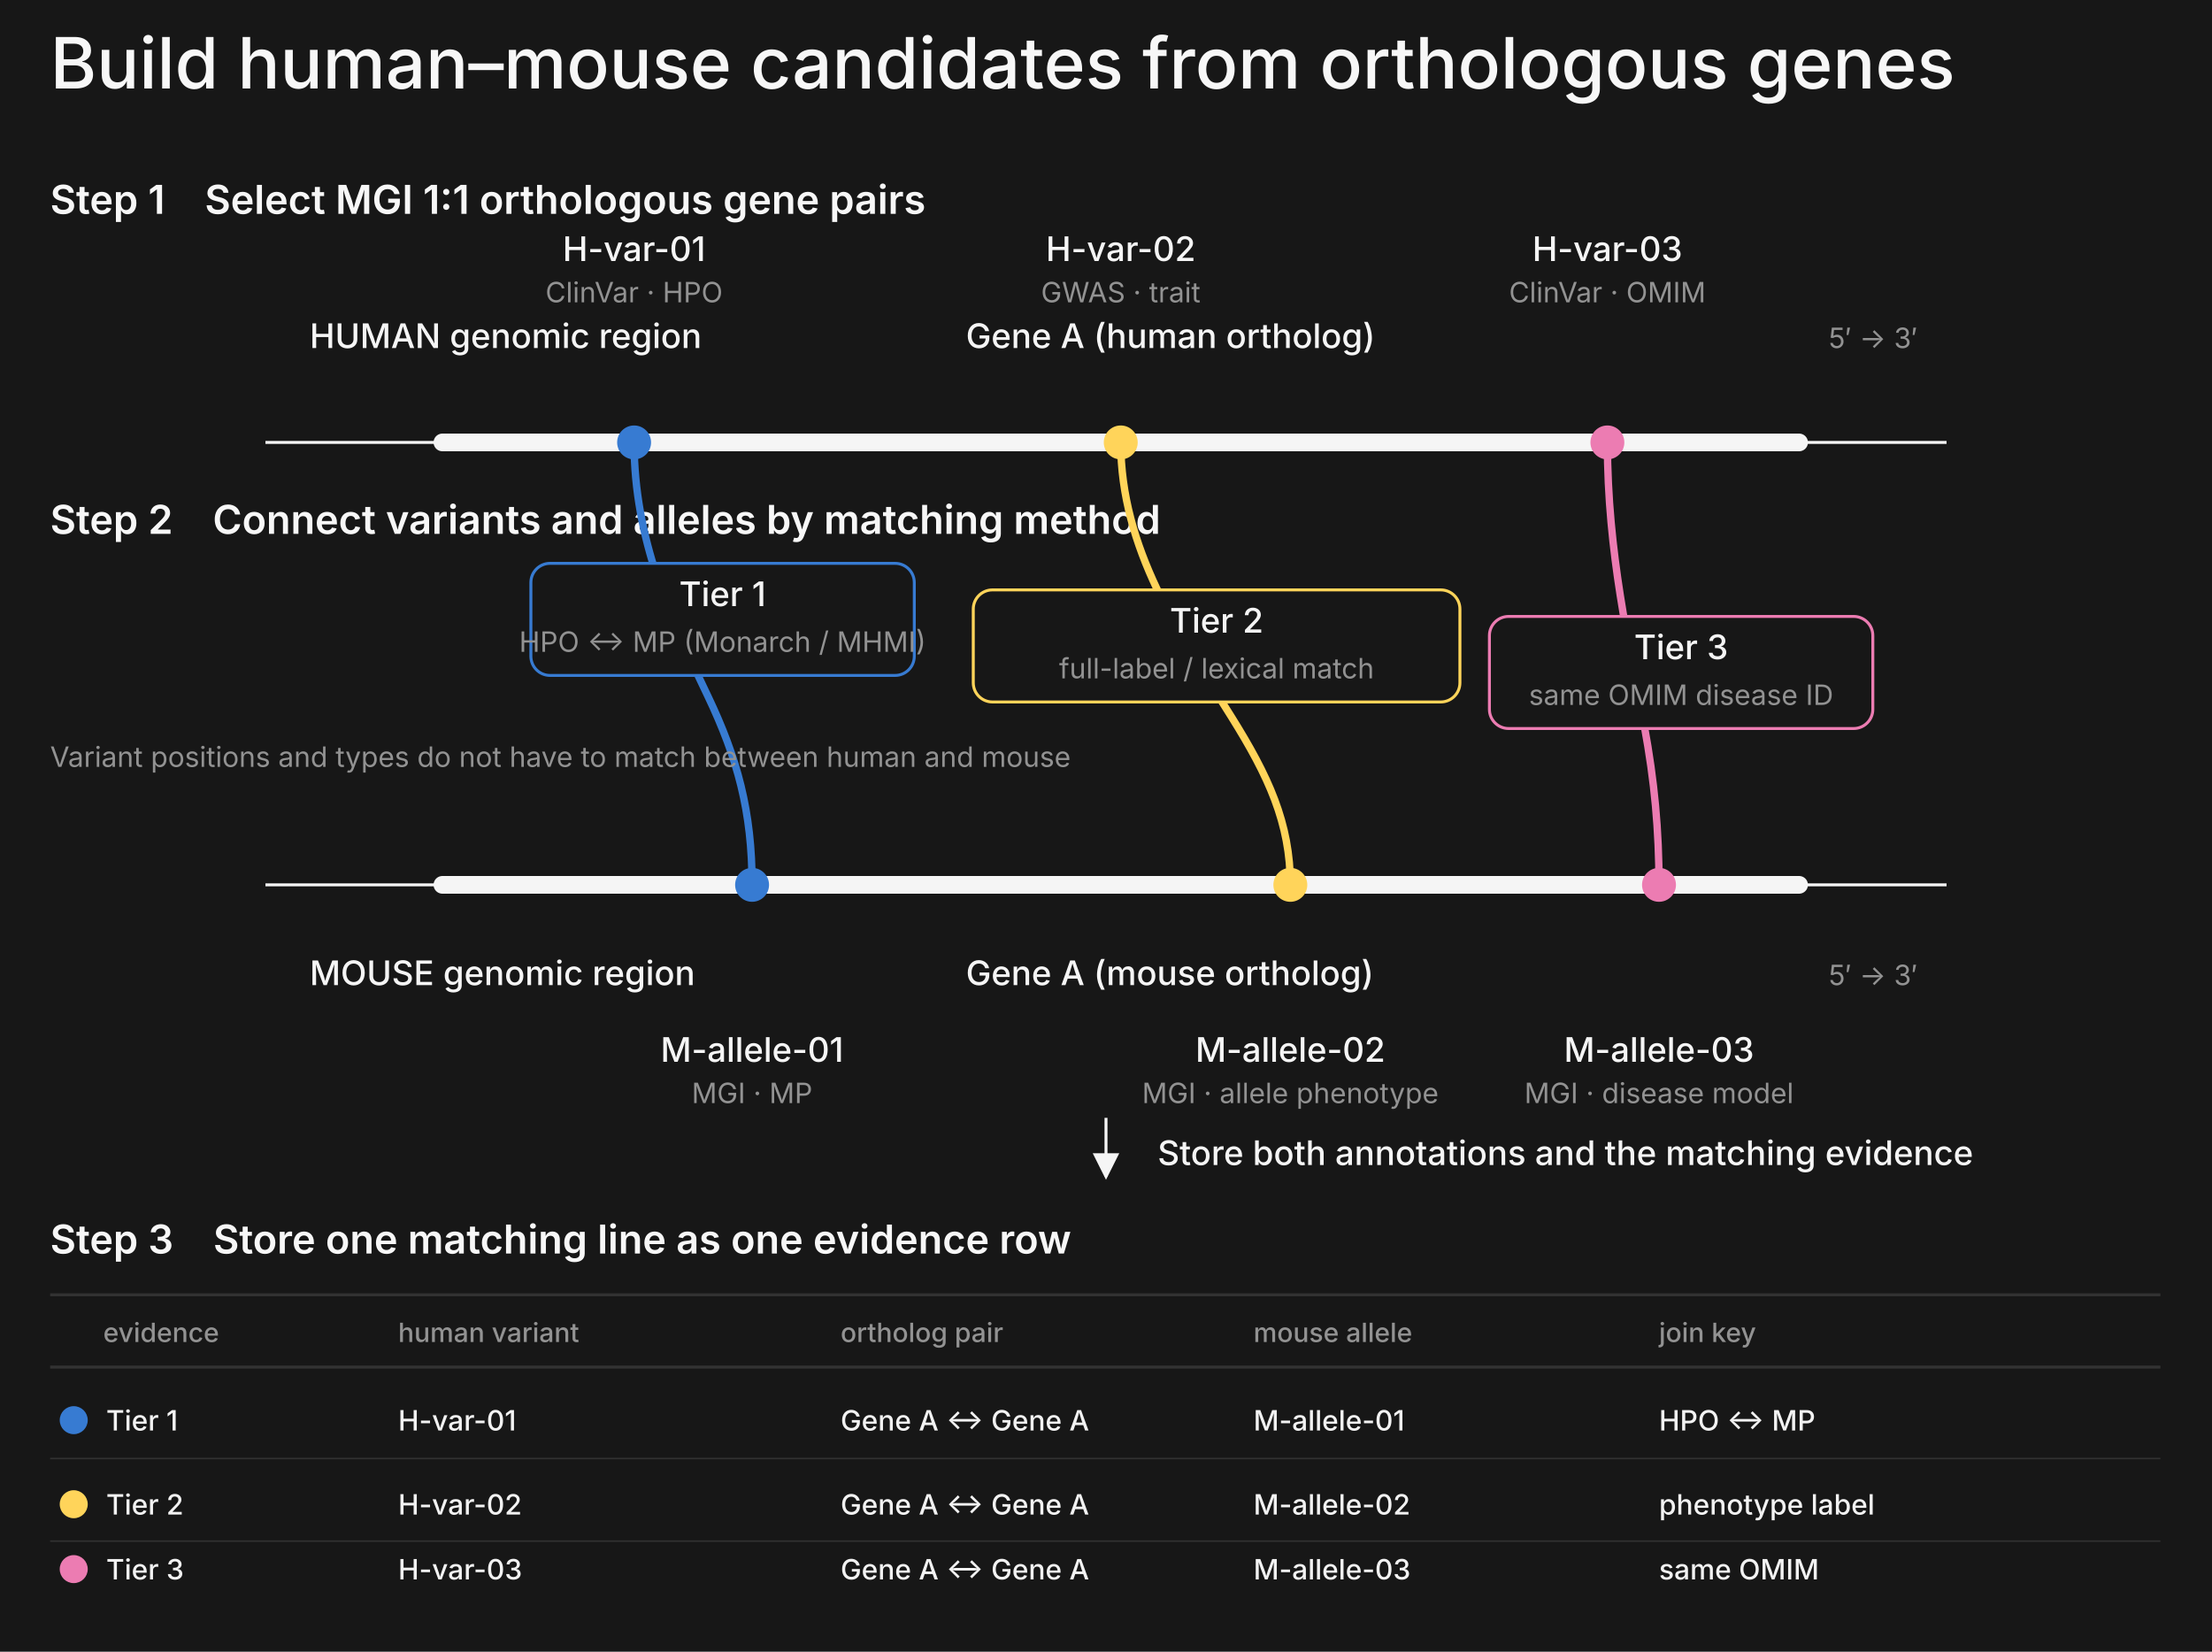
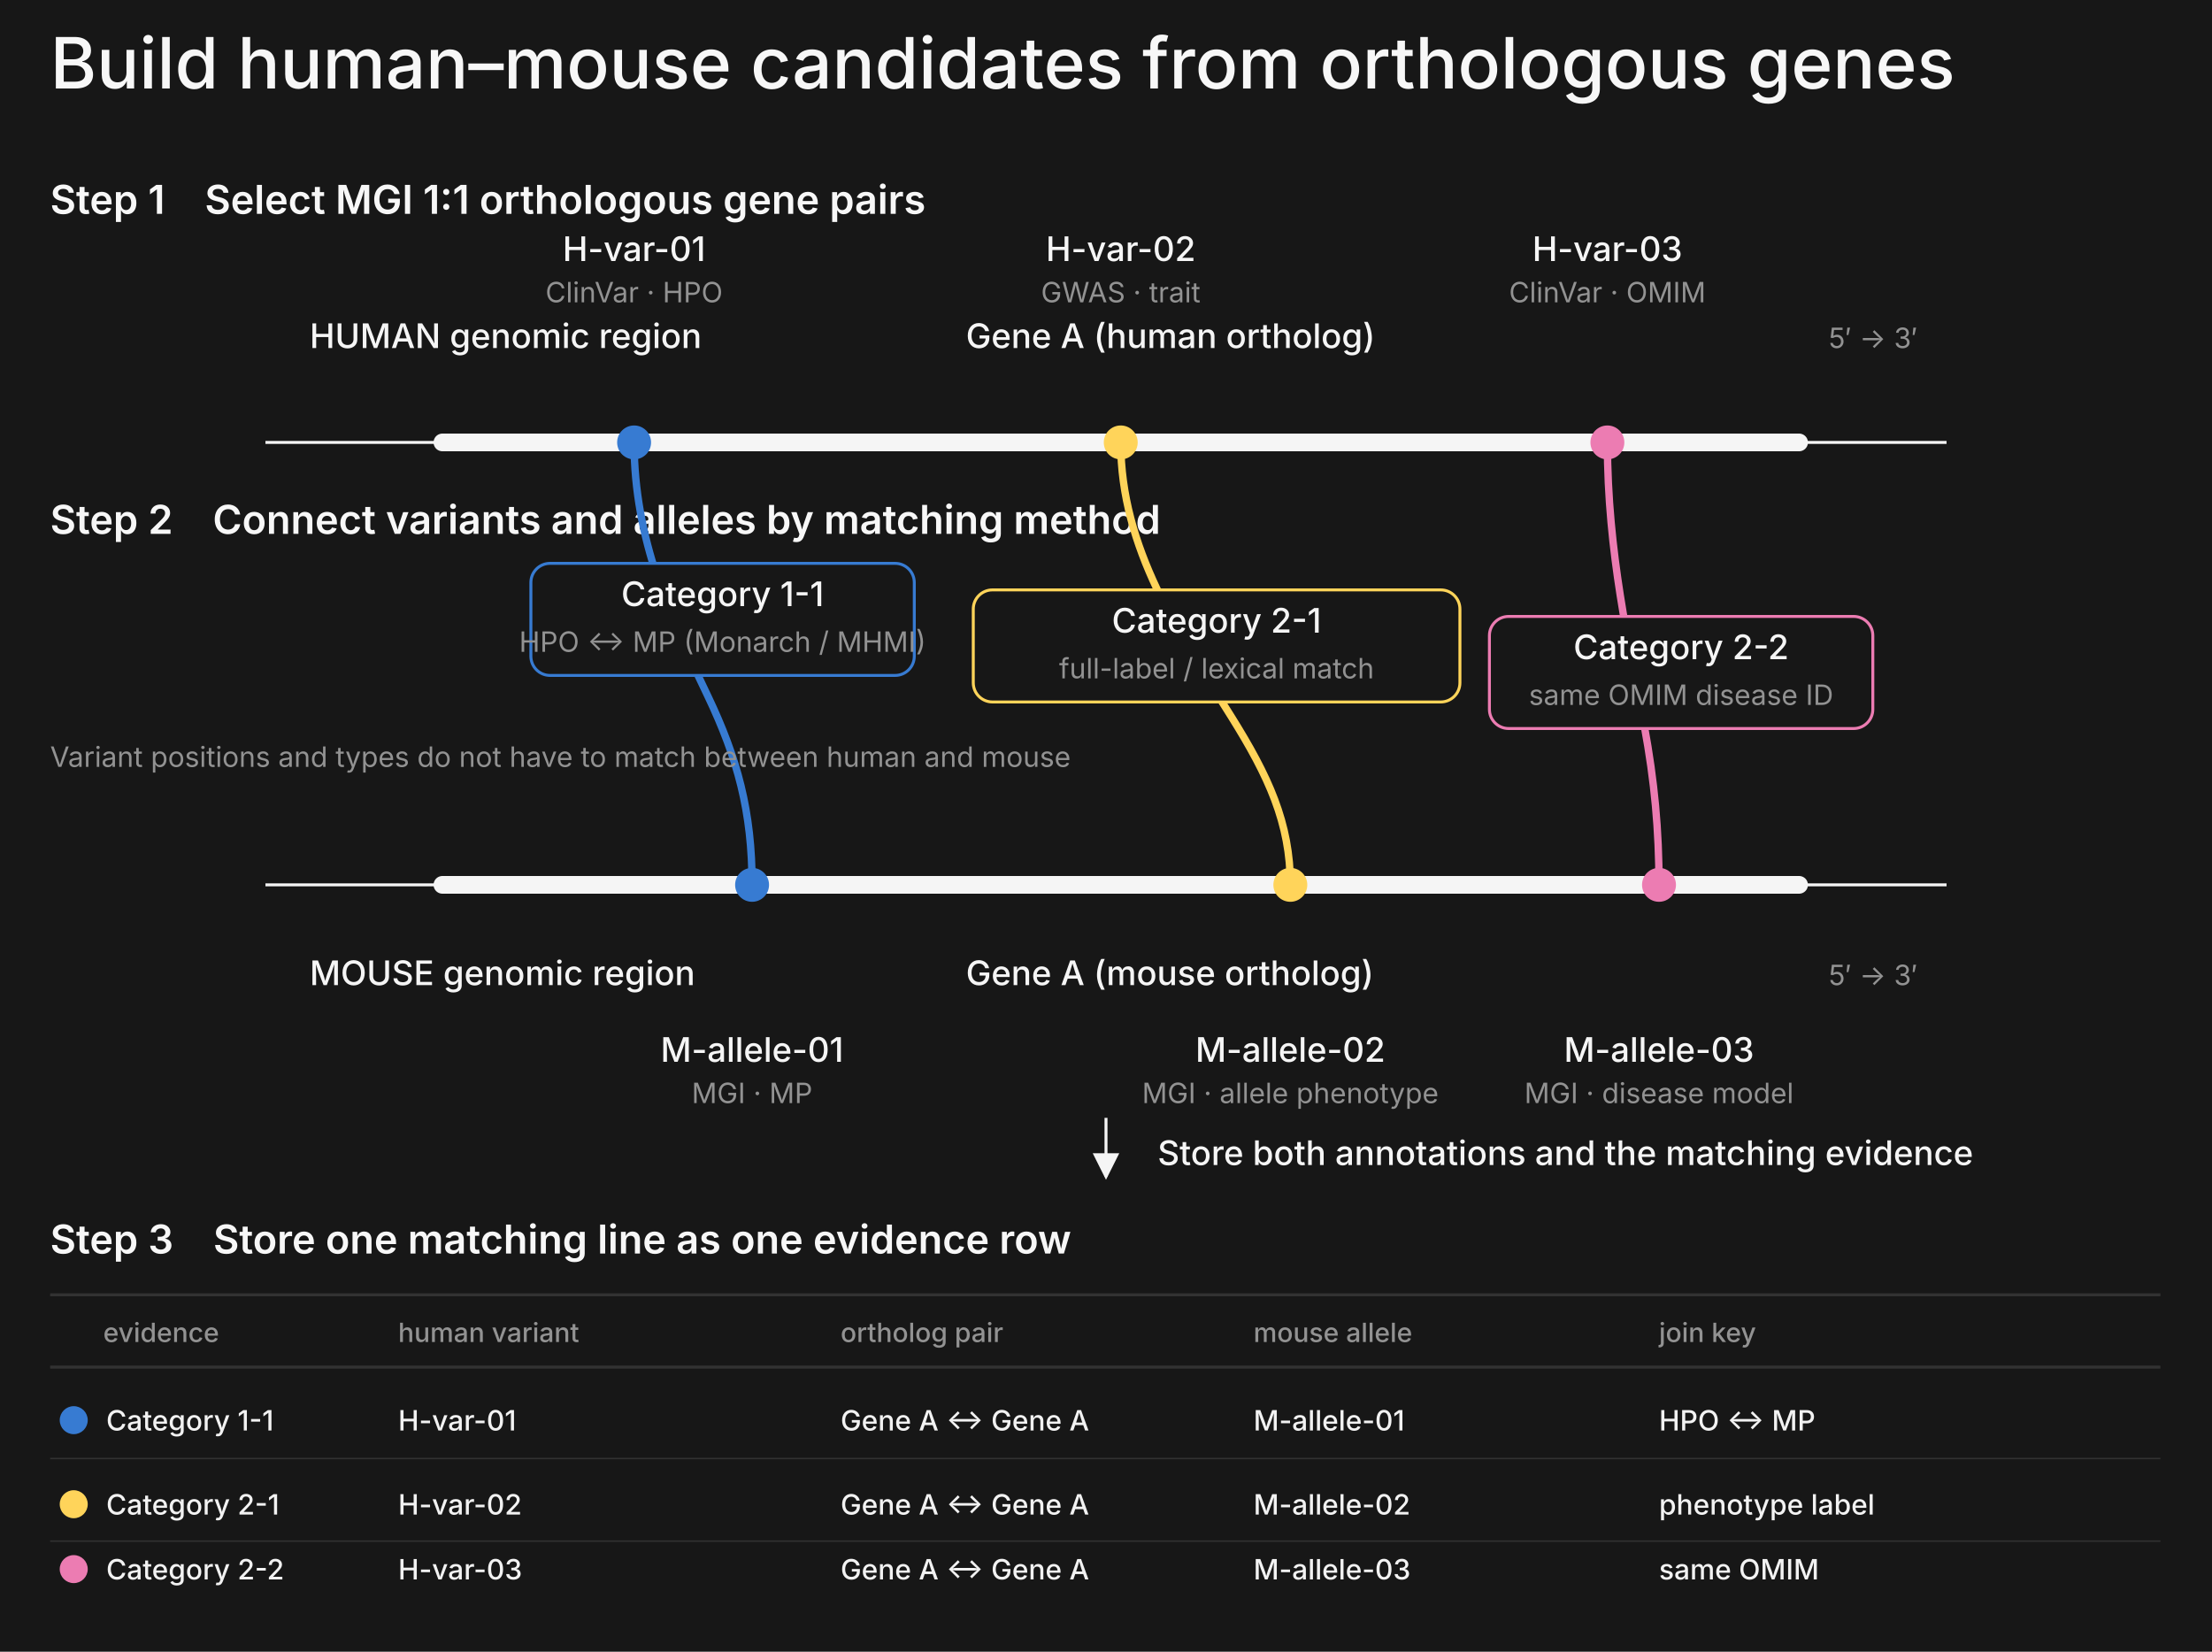
<svg xmlns="http://www.w3.org/2000/svg" width="1500" height="1120" viewBox="0 0 1500 1120" role="img" aria-labelledby="title desc">
  <defs>
    <style>
      .title{font:500 48px -apple-system,BlinkMacSystemFont,"Segoe UI",sans-serif;fill:#f7f7f7}.step{font:600 27px -apple-system,BlinkMacSystemFont,"Segoe UI",sans-serif;fill:#f7f7f7}.label{font:500 23px -apple-system,BlinkMacSystemFont,"Segoe UI",sans-serif;fill:#f5f5f5}.small{font:400 19px -apple-system,BlinkMacSystemFont,"Segoe UI",sans-serif;fill:#929292}.tableh{font:500 18px -apple-system,BlinkMacSystemFont,"Segoe UI",sans-serif;fill:#929292}.tabler{font:500 19px -apple-system,BlinkMacSystemFont,"Segoe UI",sans-serif;fill:#f2f2f2}.gene{stroke:#f5f5f5;stroke-width:12;stroke-linecap:round}.region{stroke:#f5f5f5;stroke-width:2}.tier1{stroke:#377bd2;fill:#377bd2}.tier2{stroke:#ffd45a;fill:#ffd45a}.tier3{stroke:#ec7cb2;fill:#ec7cb2}.link{fill:none;stroke-width:5;stroke-linecap:round}
    </style>
    <marker id="down" markerWidth="9" markerHeight="9" refX="8" refY="4.5" orient="auto">
      <path d="M0,0 L9,4.5 L0,9 z" fill="#f5f5f5" />
    </marker>
  </defs>
  <rect width="1500" height="1120" fill="#171717" />
  <text x="34" y="60" class="title">Build human–mouse candidates from orthologous genes</text>
  <text x="34" y="145" class="step">Step 1　Select MGI 1:1 orthologous gene pairs</text>
  <text x="210" y="236" class="label">HUMAN genomic region</text>
  <text x="655" y="236" class="label">Gene A (human ortholog)</text>
  <text x="1240" y="236" class="small">5′ → 3′</text>
  <line x1="180" y1="300" x2="1320" y2="300" class="region" />
  <line x1="300" y1="300" x2="1220" y2="300" class="gene" />
  <circle cx="430" cy="300" r="11" class="tier1" />
  <text x="430" y="177" text-anchor="middle" class="label">H-var-01</text>
  <text x="430" y="205" text-anchor="middle" class="small">ClinVar · HPO</text>
  <circle cx="760" cy="300" r="11" class="tier2" />
  <text x="760" y="177" text-anchor="middle" class="label">H-var-02</text>
  <text x="760" y="205" text-anchor="middle" class="small">GWAS · trait</text>
  <circle cx="1090" cy="300" r="11" class="tier3" />
  <text x="1090" y="177" text-anchor="middle" class="label">H-var-03</text>
  <text x="1090" y="205" text-anchor="middle" class="small">ClinVar · OMIM</text>
  <text x="34" y="362" class="step">Step 2　Connect variants and alleles by matching method</text>
  <path d="M430 300 C430 366 455 420 480 472 C500 514 510 550 510 600" class="link tier1" />
  <path d="M760 300 C760 372 800 430 835 486 C860 526 875 558 875 600" class="link tier2" />
  <path d="M1090 300 C1090 375 1105 438 1115 492 C1122 530 1125 563 1125 600" class="link tier3" />
  <rect x="360" y="382" width="260" height="76" rx="13" fill="#171717" stroke="#377bd2" stroke-width="2" />
-   <text x="490" y="411" text-anchor="middle" class="label" fill="#377bd2">Tier 1</text>
+   <text x="490" y="411" text-anchor="middle" class="label" fill="#377bd2">Category 1-1</text>
  <text x="490" y="442" text-anchor="middle" class="small">HPO ↔ MP (Monarch / MHMI)</text>
  <rect x="660" y="400" width="330" height="76" rx="13" fill="#171717" stroke="#ffd45a" stroke-width="2" />
-   <text x="825" y="429" text-anchor="middle" class="label" fill="#ffd45a">Tier 2</text>
+   <text x="825" y="429" text-anchor="middle" class="label" fill="#ffd45a">Category 2-1</text>
  <text x="825" y="460" text-anchor="middle" class="small">full-label / lexical match</text>
  <rect x="1010" y="418" width="260" height="76" rx="13" fill="#171717" stroke="#ec7cb2" stroke-width="2" />
-   <text x="1140" y="447" text-anchor="middle" class="label" fill="#ec7cb2">Tier 3</text>
+   <text x="1140" y="447" text-anchor="middle" class="label" fill="#ec7cb2">Category 2-2</text>
  <text x="1140" y="478" text-anchor="middle" class="small">same OMIM disease ID</text>
  <text x="34" y="520" class="small">Variant positions and types do not have to match between human and mouse</text>
  <line x1="180" y1="600" x2="1320" y2="600" class="region" />
  <line x1="300" y1="600" x2="1220" y2="600" class="gene" />
  <circle cx="510" cy="600" r="11" class="tier1" />
  <circle cx="875" cy="600" r="11" class="tier2" />
  <circle cx="1125" cy="600" r="11" class="tier3" />
  <text x="210" y="668" class="label">MOUSE genomic region</text>
  <text x="655" y="668" class="label">Gene A (mouse ortholog)</text>
  <text x="1240" y="668" class="small">5′ → 3′</text>
  <text x="510" y="720" text-anchor="middle" class="label">M-allele-01</text>
  <text x="510" y="748" text-anchor="middle" class="small">MGI · MP</text>
  <text x="875" y="720" text-anchor="middle" class="label">M-allele-02</text>
  <text x="875" y="748" text-anchor="middle" class="small">MGI · allele phenotype</text>
  <text x="1125" y="720" text-anchor="middle" class="label">M-allele-03</text>
  <text x="1125" y="748" text-anchor="middle" class="small">MGI · disease model</text>
  <line x1="750" y1="758" x2="750" y2="798" stroke="#f5f5f5" stroke-width="2" marker-end="url(#down)" />
  <text x="785" y="790" class="label">Store both annotations and the matching evidence</text>
  <text x="34" y="850" class="step">Step 3　Store one matching line as one evidence row</text>
  <line x1="34" y1="878" x2="1465" y2="878" stroke="#323232" stroke-width="2" />
  <text x="70" y="910" class="tableh">evidence</text>
  <text x="270" y="910" class="tableh">human variant</text>
  <text x="570" y="910" class="tableh">ortholog pair</text>
  <text x="850" y="910" class="tableh">mouse allele</text>
  <text x="1125" y="910" class="tableh">join key</text>
  <line x1="34" y1="927" x2="1465" y2="927" stroke="#323232" stroke-width="2" />
  <circle cx="50" cy="963" r="9" class="tier1" />
-   <text x="72" y="970" class="tabler">Tier 1</text>
+   <text x="72" y="970" class="tabler">Category 1-1</text>
  <text x="270" y="970" class="tabler">H-var-01</text>
  <text x="570" y="970" class="tabler">Gene A ↔ Gene A</text>
  <text x="850" y="970" class="tabler">M-allele-01</text>
  <text x="1125" y="970" class="tabler">HPO ↔ MP</text>
  <line x1="34" y1="989" x2="1465" y2="989" stroke="#323232" />
  <circle cx="50" cy="1020" r="9" class="tier2" />
-   <text x="72" y="1027" class="tabler">Tier 2</text>
+   <text x="72" y="1027" class="tabler">Category 2-1</text>
  <text x="270" y="1027" class="tabler">H-var-02</text>
  <text x="570" y="1027" class="tabler">Gene A ↔ Gene A</text>
  <text x="850" y="1027" class="tabler">M-allele-02</text>
  <text x="1125" y="1027" class="tabler">phenotype label</text>
  <line x1="34" y1="1045" x2="1465" y2="1045" stroke="#323232" />
  <circle cx="50" cy="1064" r="9" class="tier3" />
-   <text x="72" y="1071" class="tabler">Tier 3</text>
+   <text x="72" y="1071" class="tabler">Category 2-2</text>
  <text x="270" y="1071" class="tabler">H-var-03</text>
  <text x="570" y="1071" class="tabler">Gene A ↔ Gene A</text>
  <text x="850" y="1071" class="tabler">M-allele-03</text>
  <text x="1125" y="1071" class="tabler">same OMIM</text>
</svg>
